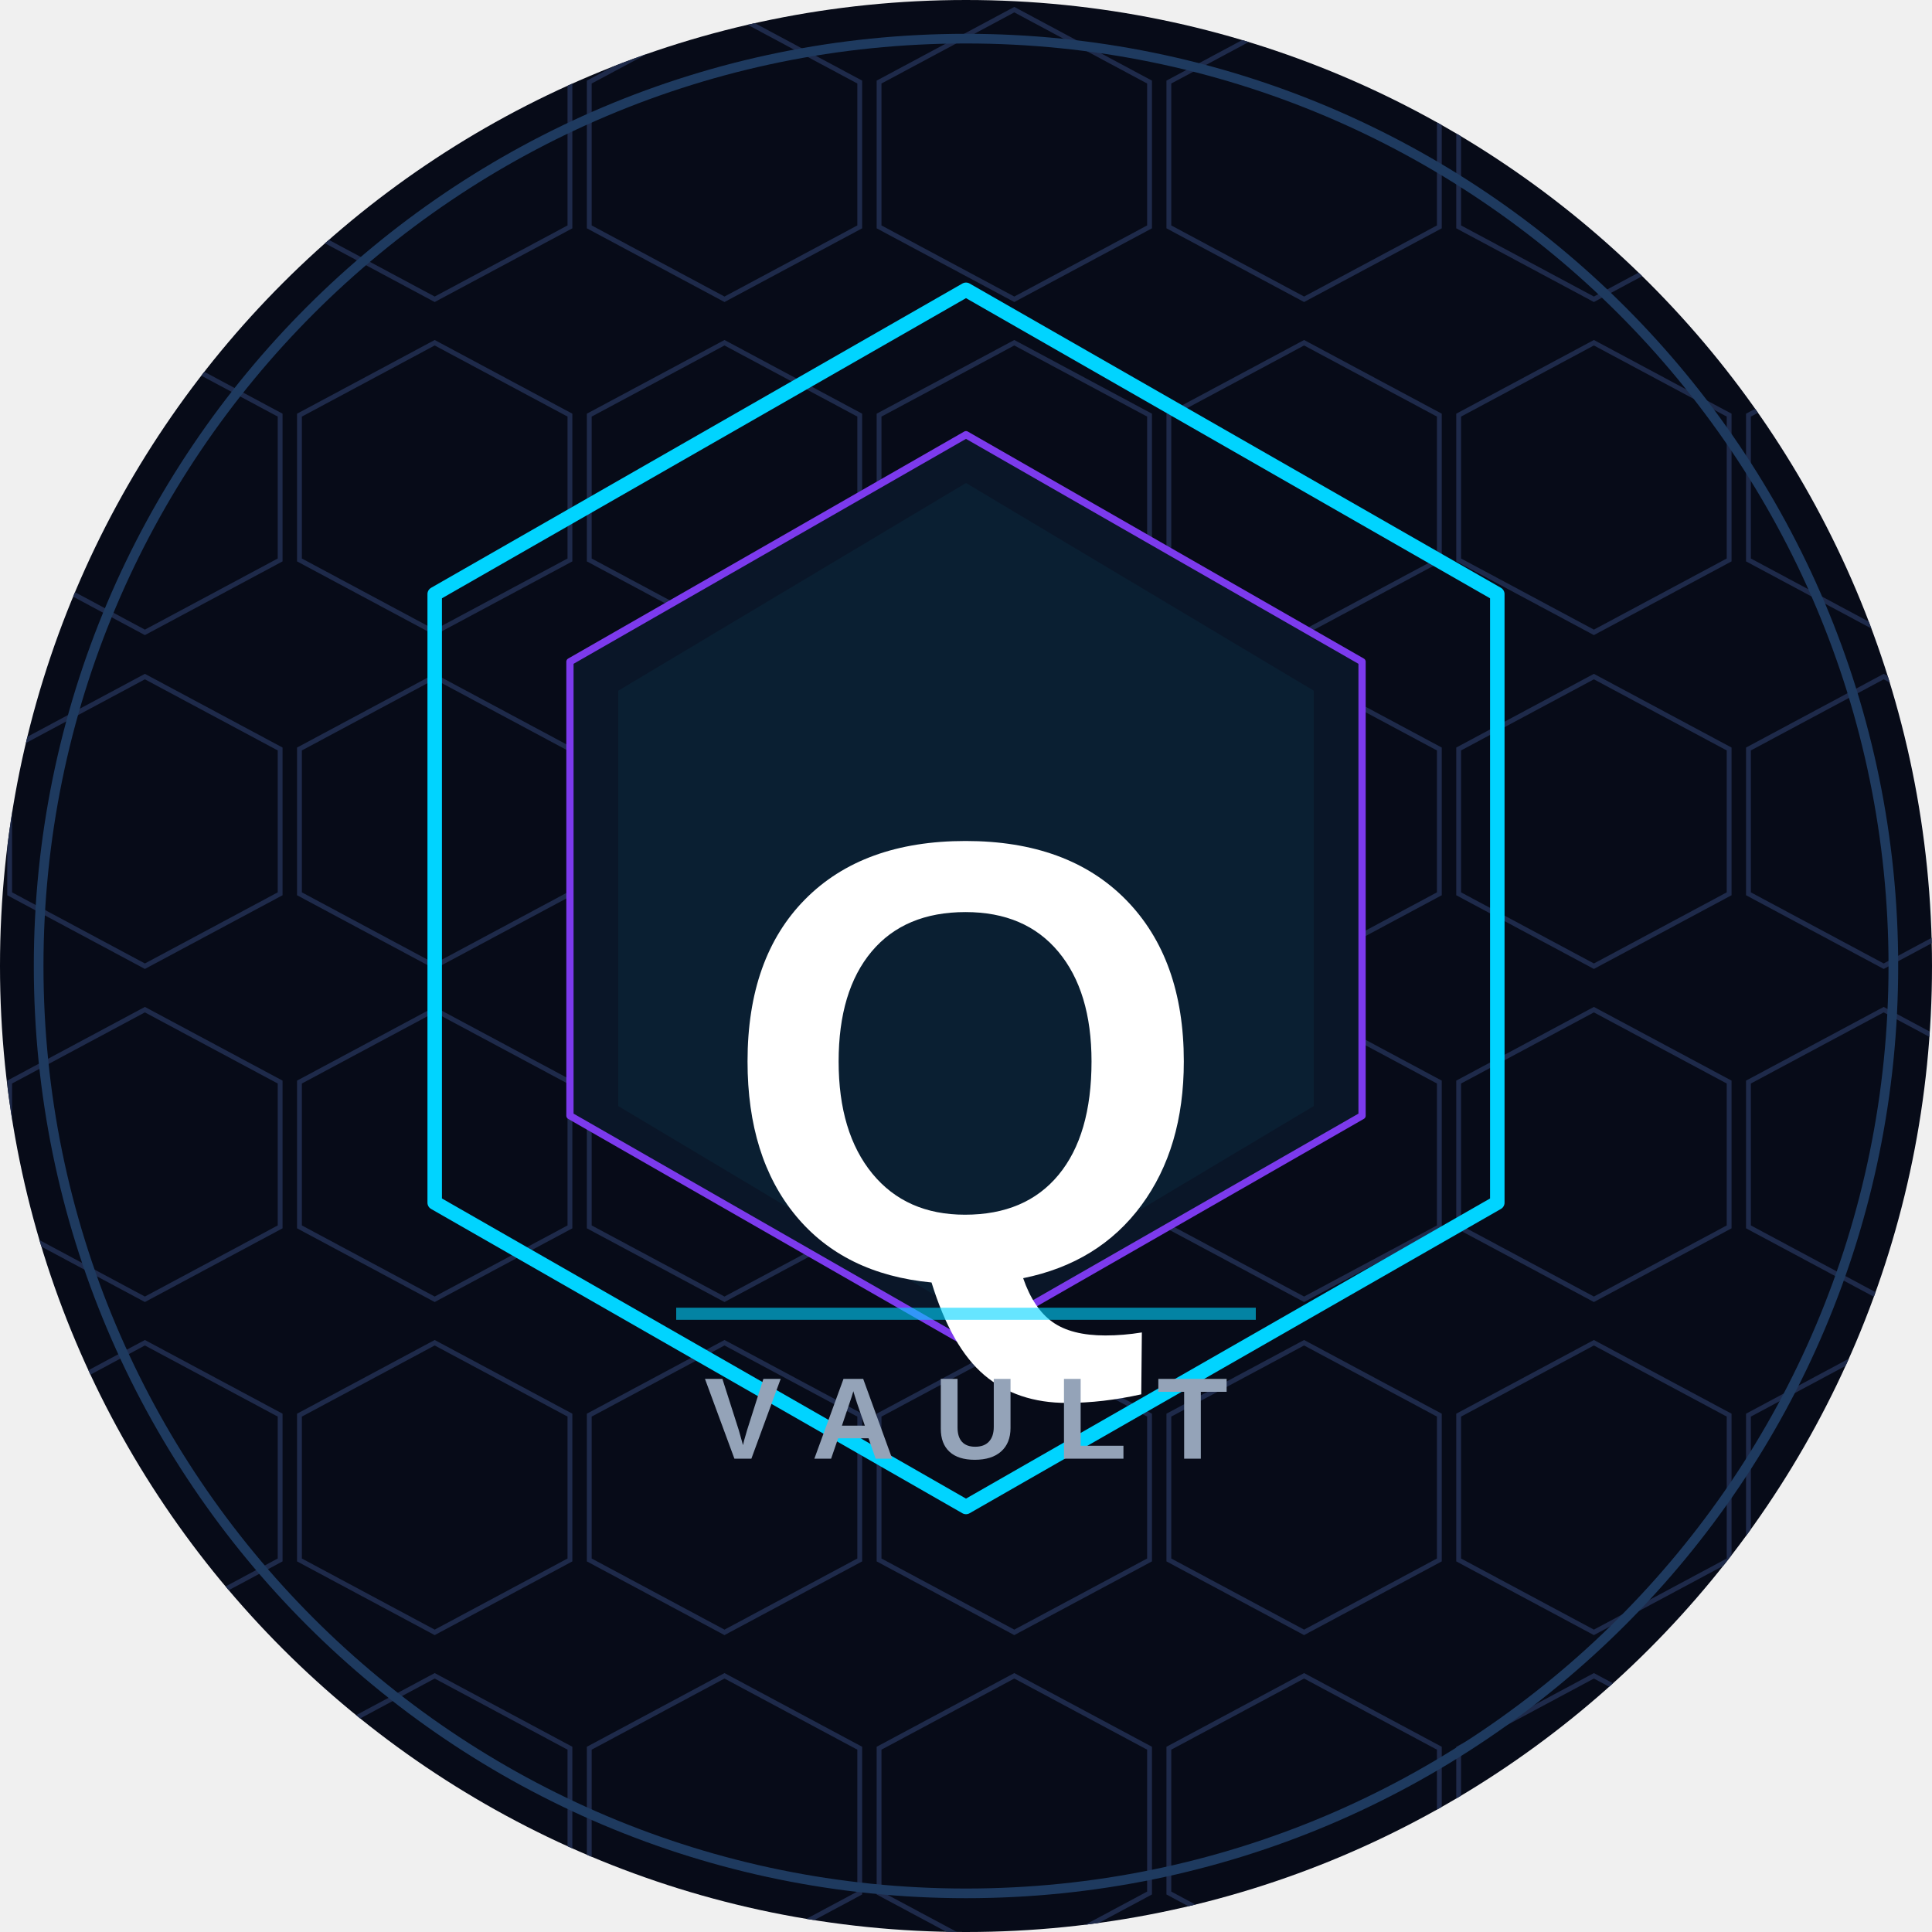
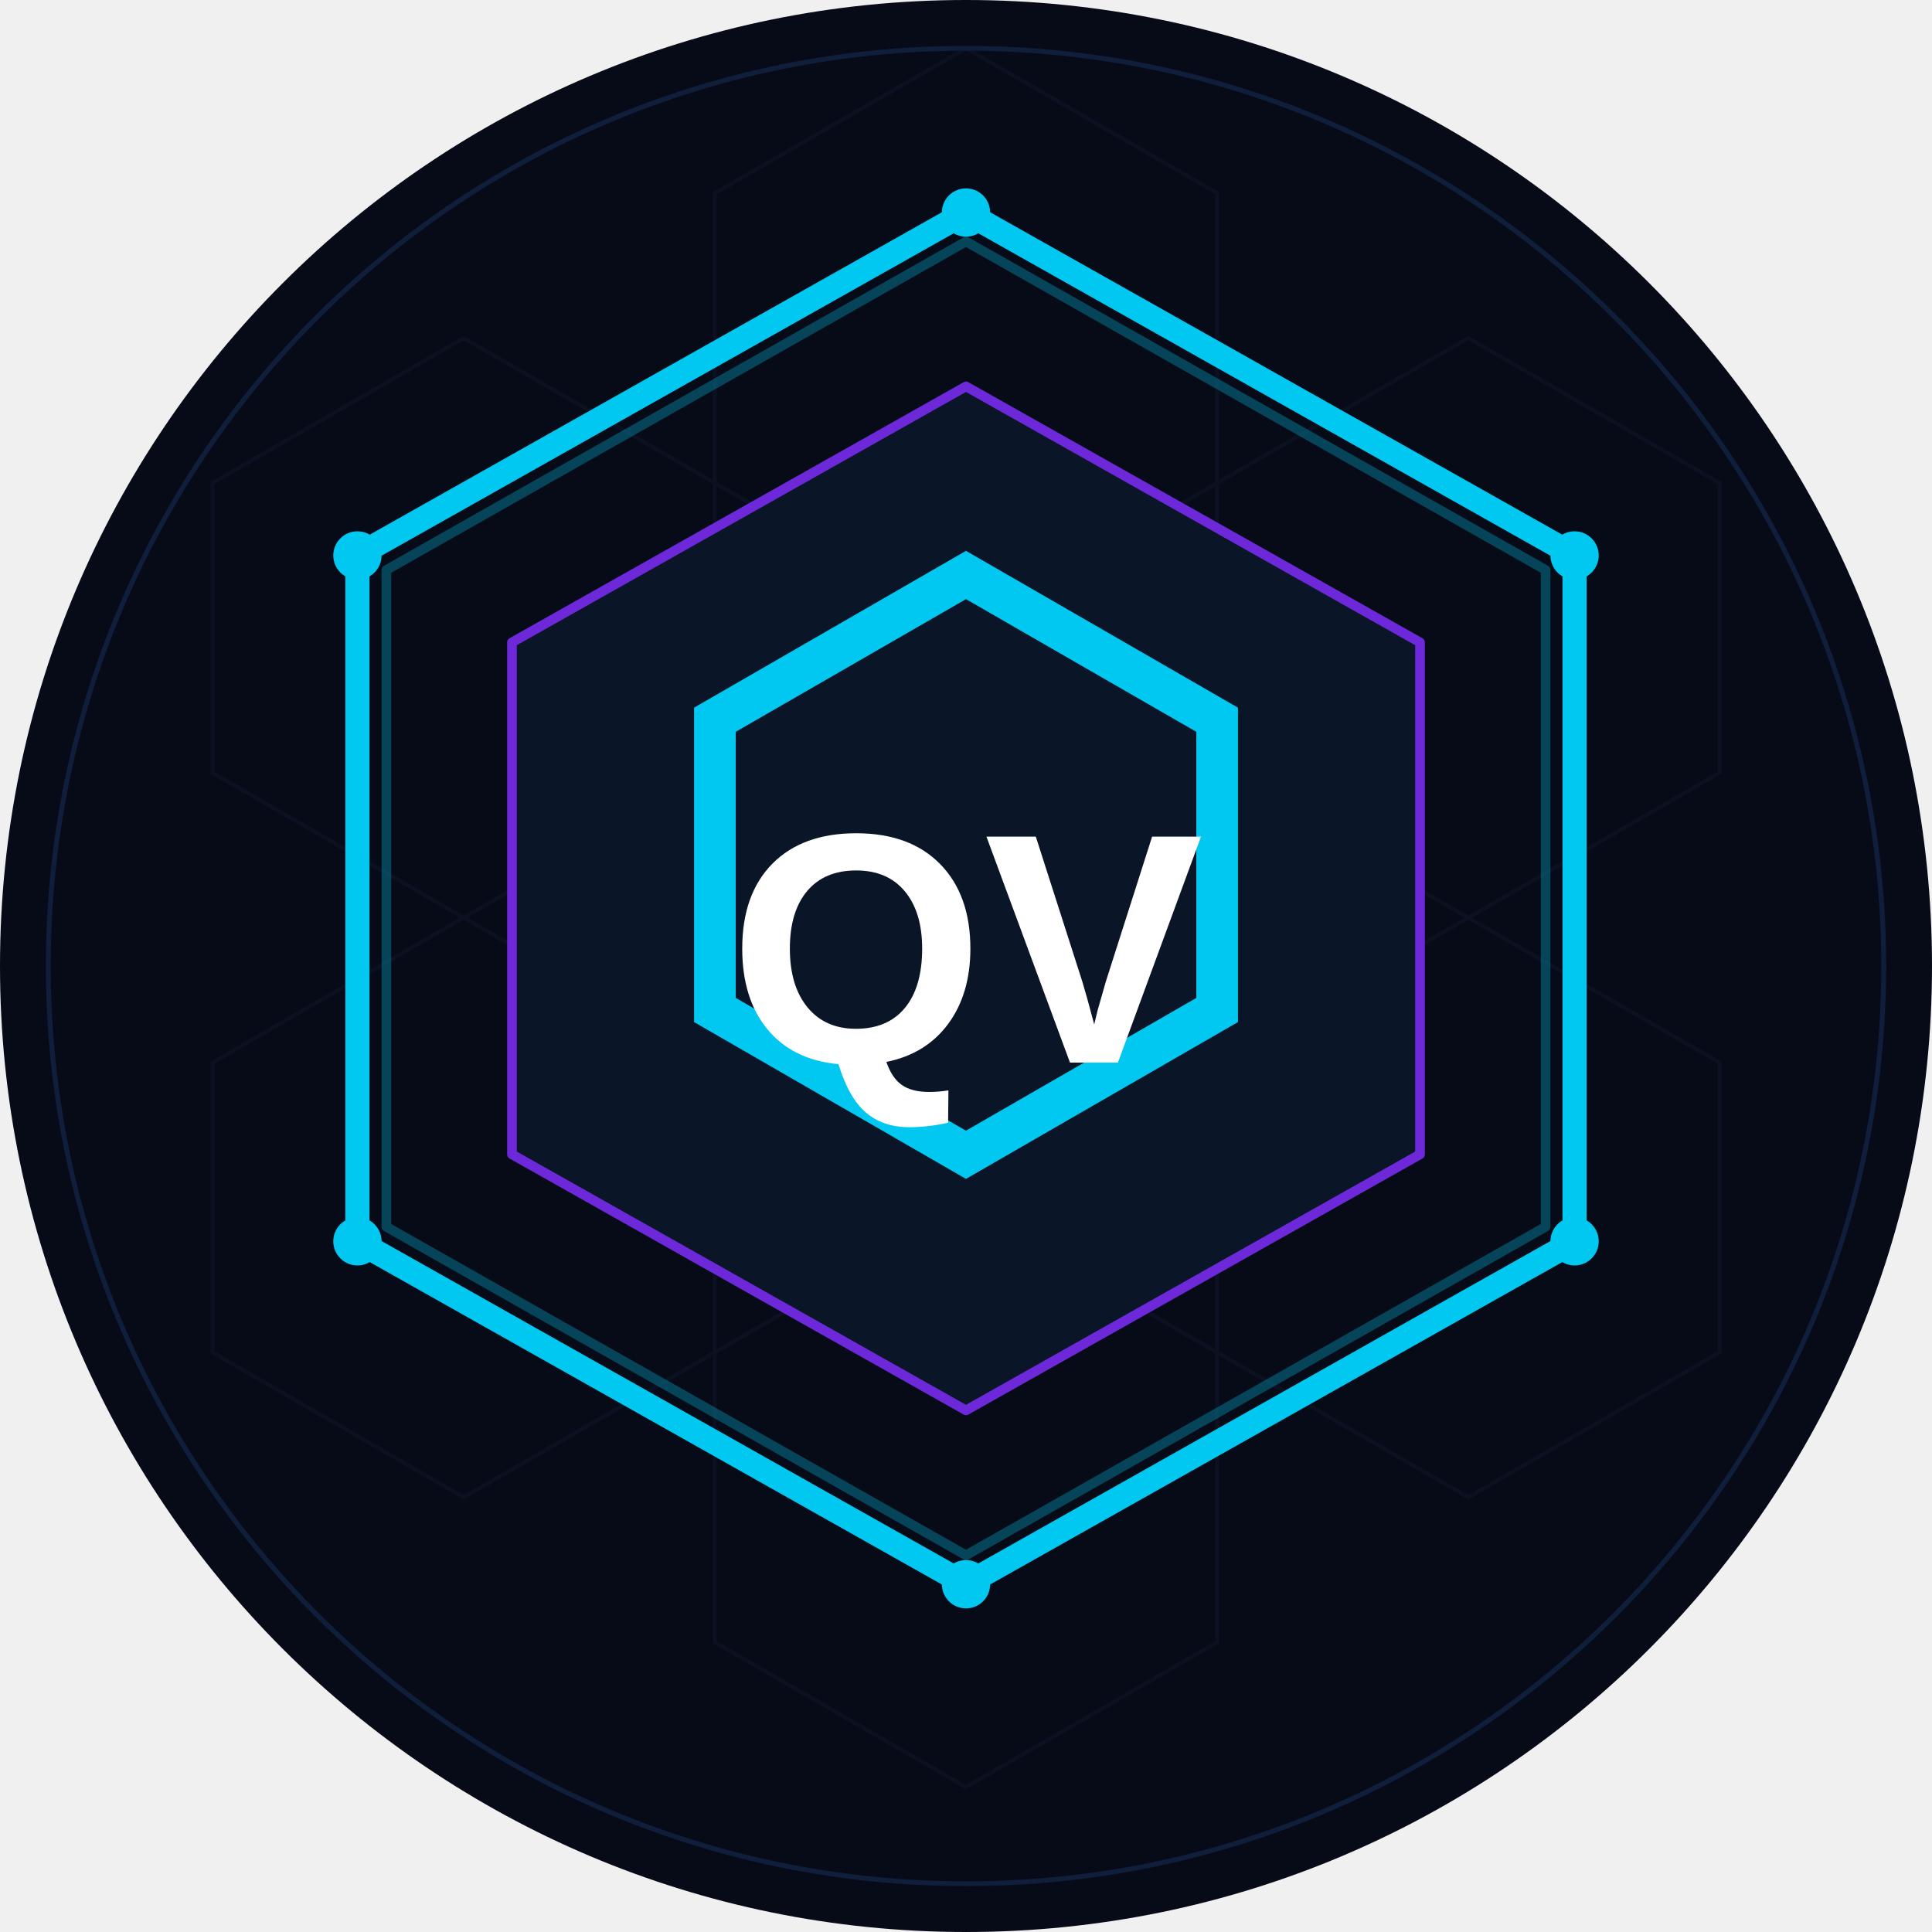
<svg xmlns="http://www.w3.org/2000/svg" viewBox="0 0 400 400" width="400" height="400">
  <defs>
-     <pattern id="hexbg" x="0" y="0" width="60" height="69" patternUnits="userSpaceOnUse">
-       <polygon points="30,2 58,17 58,47 30,62 2,47 2,17" fill="none" stroke="#1E2A4A" stroke-width="1" />
-     </pattern>
-     <clipPath id="circle">
+     <clipPath id="circ">
      <circle cx="200" cy="200" r="200" />
    </clipPath>
  </defs>
  <circle cx="200" cy="200" r="200" fill="#070B18" />
-   <circle cx="200" cy="200" r="200" fill="url(#hexbg)" clip-path="url(#circle)" />
-   <circle cx="200" cy="200" r="192" fill="none" stroke="#1E3A5F" stroke-width="2" />
-   <polygon points="200,60 310,123 310,249 200,312 90,249 90,123" fill="none" stroke="#00D4FF" stroke-width="3" stroke-linejoin="round" />
-   <polygon points="200,90 282,137 282,231 200,278 118,231 118,137" fill="#0A1628" stroke="#7C3AED" stroke-width="1.5" stroke-linejoin="round" />
-   <polygon points="200,100 272,143 272,229 200,272 128,229 128,143" fill="#00D4FF" opacity="0.05" />
-   <text x="200" y="228" font-family="'SF Pro Display','Helvetica Neue',Arial,sans-serif" font-size="130" font-weight="900" fill="#FFFFFF" text-anchor="middle" dominant-baseline="middle">Q</text>
-   <line x1="140" y1="272" x2="260" y2="272" stroke="#00D4FF" stroke-width="2.5" opacity="0.6" />
-   <text x="200" y="302" font-family="'SF Pro Display','Helvetica Neue',Arial,sans-serif" font-size="24" font-weight="700" fill="#94A3B8" text-anchor="middle" letter-spacing="8">VAULT</text>
+   <g opacity="0.12" stroke="#2A3A6A" stroke-width="0.8" fill="none" clip-path="url(#circ)">
+     <polygon points="200,10 252,40 252,100 200,130 148,100 148,40" />
+     <polygon points="304,70 356,100 356,160 304,190 252,160 252,100" />
+     <polygon points="96,70 148,100 148,160 96,190 44,160 44,100" />
+     <polygon points="200,130 252,160 252,220 200,250 148,220 148,160" />
+     <polygon points="304,190 356,220 356,280 304,310 252,280 252,220" />
+     <polygon points="96,190 148,220 148,280 96,310 44,280 44,220" />
+     <polygon points="200,250 252,280 252,340 200,370 148,340 148,280" />
+   </g>
+   <circle cx="200" cy="200" r="190" fill="none" stroke="#0F1E3A" stroke-width="1" />
+   <polygon points="200,50 320,118 320,254 200,322 80,254 80,118" fill="none" stroke="#00C8F0" stroke-width="2" stroke-linejoin="round" opacity="0.3" />
+   <polygon points="200,44 326,115 326,257 200,328 74,257 74,115" fill="none" stroke="#00C8F0" stroke-width="5" stroke-linejoin="round" />
+   <polygon points="200,80 294,133 294,239 200,292 106,239 106,133" fill="#0A1628" />
+   <polygon points="200,80 294,133 294,239 200,292 106,239 106,133" fill="none" stroke="#6D28D9" stroke-width="2" stroke-linejoin="round" />
+   <circle cx="200" cy="44" r="5" fill="#00C8F0" />
+   <circle cx="326" cy="115" r="5" fill="#00C8F0" />
+   <circle cx="326" cy="257" r="5" fill="#00C8F0" />
+   <circle cx="200" cy="328" r="5" fill="#00C8F0" />
+   <circle cx="74" cy="257" r="5" fill="#00C8F0" />
+   <circle cx="74" cy="115" r="5" fill="#00C8F0" />
+   <text x="200" y="230" font-family="'Helvetica Neue',Arial,sans-serif" font-size="155" font-weight="400" fill="#00C8F0" text-anchor="middle" dominant-baseline="alphabetic">⬡</text>
+   <text x="200" y="220" font-family="'Helvetica Neue',Arial,sans-serif" font-size="68" font-weight="900" fill="#FFFFFF" text-anchor="middle" dominant-baseline="alphabetic">QV</text>
</svg>
